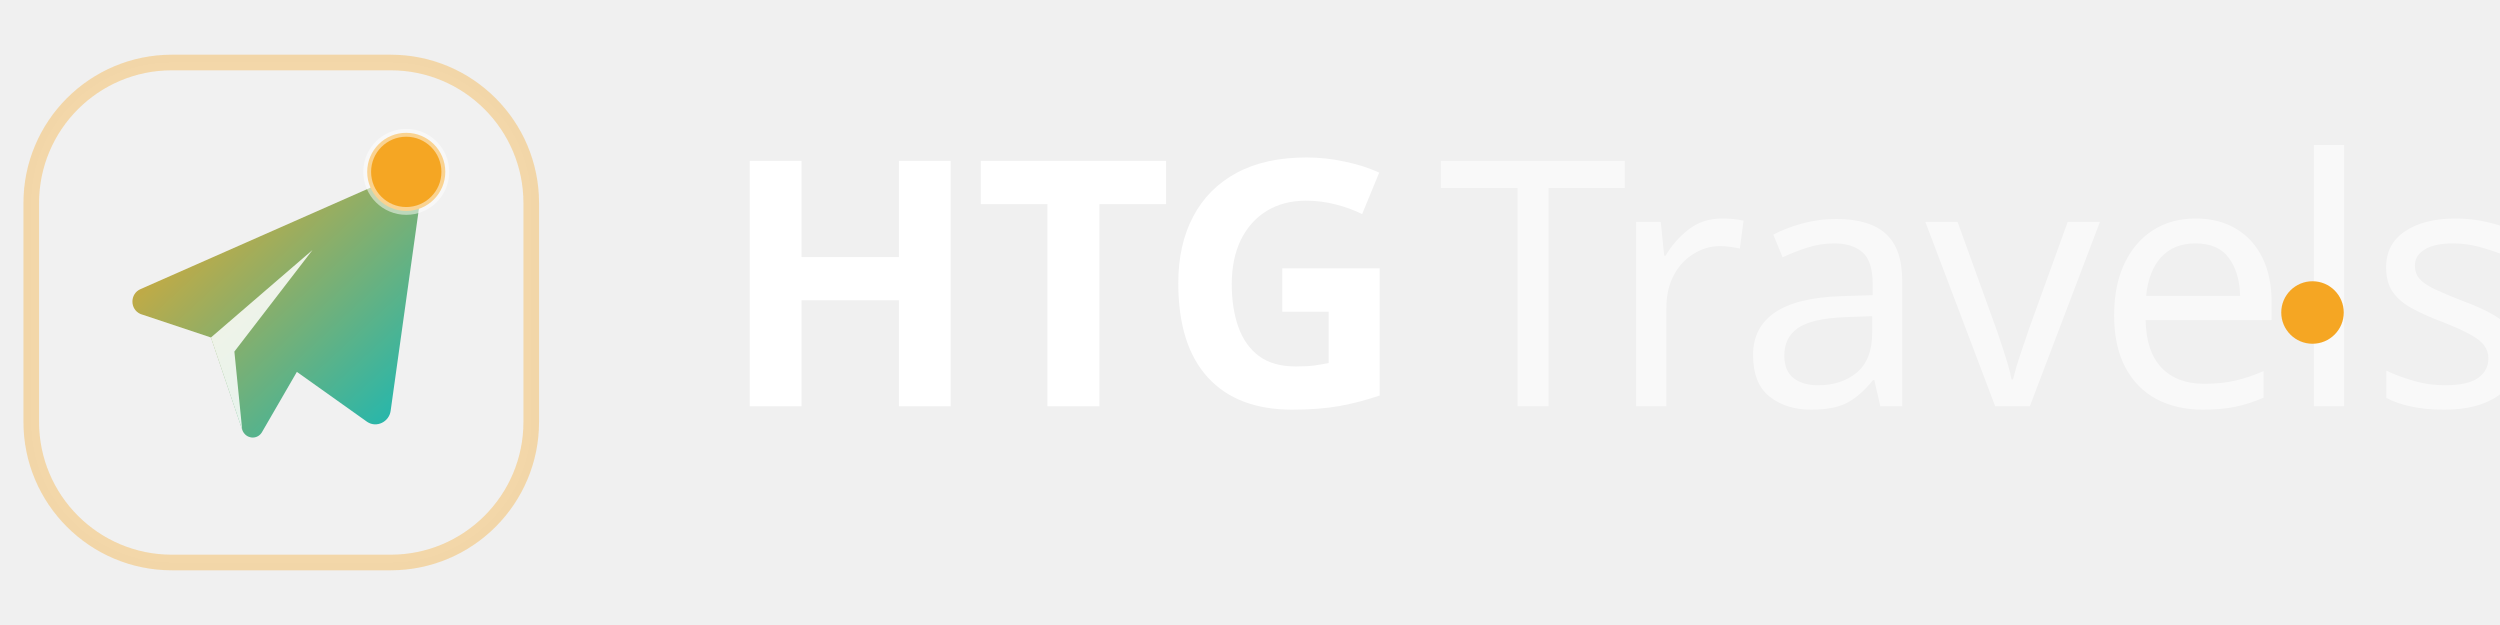
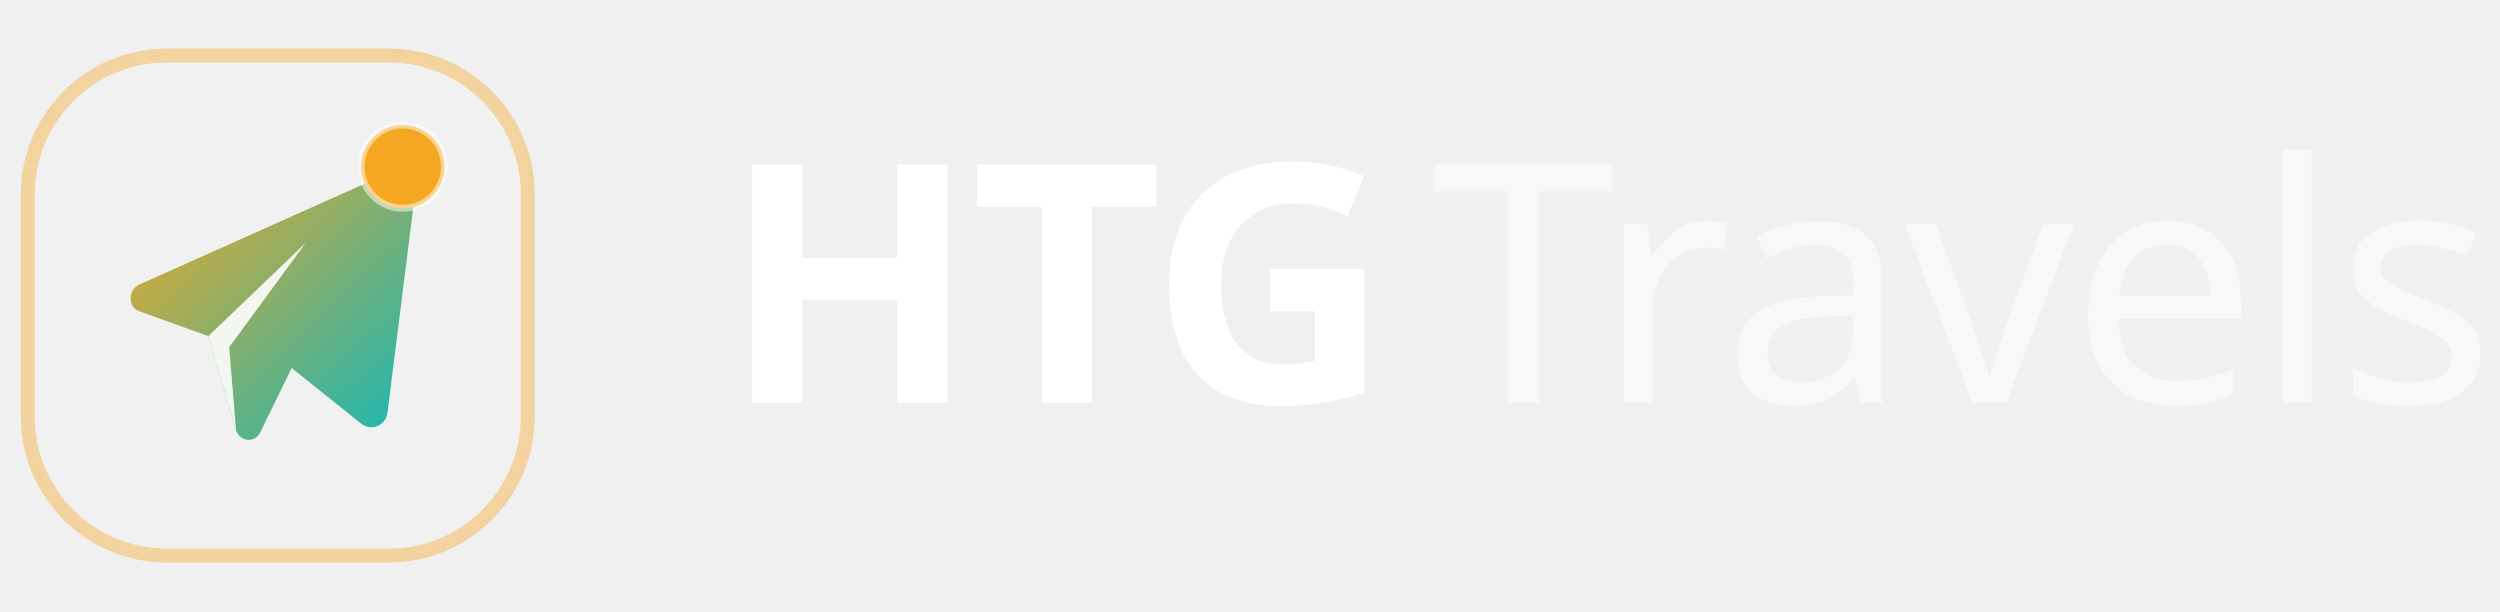
- <svg xmlns="http://www.w3.org/2000/svg" width="160" height="40" viewBox="0 0 160 40" fill="none" role="img" aria-label="HTG Travels — Tickets, Visas, Insurance">
+ <svg xmlns="http://www.w3.org/2000/svg" width="180" height="44" viewBox="0 0 180 44" fill="none" role="img" aria-label="HTG Travels">
  <defs>
-     <linearGradient id="planeGradW" x1="0%" y1="0%" x2="100%" y2="100%">
+     <linearGradient id="planeGrad3w" x1="0%" y1="0%" x2="100%" y2="100%">
      <stop offset="0%" stop-color="#F5A623" />
      <stop offset="100%" stop-color="#14B8B8" />
    </linearGradient>
  </defs>
-   <rect x="2" y="4" width="32" height="32" rx="9" fill="#FFFFFF" fill-opacity="0.08" />
-   <rect x="2" y="4" width="32" height="32" rx="9" fill="none" stroke="#F5A623" stroke-opacity="0.35" stroke-width="1" />
-   <path d="M26 11L9 18.5C8.3 18.8 8.3 19.8 9 20.1L13.5 21.6L15.5 27.5C15.7 28.1 16.5 28.2 16.8 27.6L19 23.8L23.5 27C24.1 27.4 24.9 27 25 26.3L27 12C27.1 11.2 26.5 10.7 26 11Z" fill="url(#planeGradW)" />
-   <path d="M13.5 21.6L20 16L15 22.5L15.5 27.5L13.5 21.6Z" fill="#FFFFFF" fill-opacity="0.85" />
-   <circle cx="26" cy="11" r="2.5" fill="#F5A623" />
-   <circle cx="26" cy="11" r="2.5" fill="none" stroke="#FFFFFF" stroke-opacity="0.5" stroke-width="0.5" />
-   <text x="46" y="26" font-family="Sora, sans-serif" font-size="22" font-weight="700" fill="#FFFFFF" letter-spacing="-0.5">HTG</text>
-   <text x="92" y="26" font-family="Sora, sans-serif" font-size="22" font-weight="400" fill="#FFFFFF" fill-opacity="0.6" letter-spacing="-0.3">Travels</text>
-   <circle cx="148" cy="20" r="2" fill="#F5A623" />
+   <rect x="2" y="4" width="36" height="36" rx="10" fill="#FFFFFF" fill-opacity="0.08" />
+   <rect x="2" y="4" width="36" height="36" rx="10" fill="none" stroke="#F5A623" stroke-opacity="0.4" stroke-width="1" />
+   <path d="M29 12L10 20.5C9.2 20.9 9.2 22.1 10 22.4L15 24.2L17 31C17.3 31.8 18.3 31.9 18.7 31.2L21 26.5L26 30.5C26.8 31.1 27.8 30.6 27.9 29.7L30 13C30.2 12 29.5 11.3 29 12Z" fill="url(#planeGrad3w)" />
+   <path d="M15 24.2L22 17.5L16.5 25L17 31L15 24.2Z" fill="#FFFFFF" fill-opacity="0.9" />
+   <circle cx="29" cy="12" r="3" fill="#F5A623" />
+   <circle cx="29" cy="12" r="3" fill="none" stroke="#FFFFFF" stroke-opacity="0.5" stroke-width="0.5" />
+   <text x="52" y="29" font-family="Sora, sans-serif" font-size="24" font-weight="800" fill="#FFFFFF" letter-spacing="-0.5">HTG</text>
+   <text x="103" y="29" font-family="Sora, sans-serif" font-size="24" font-weight="400" fill="#FFFFFF" fill-opacity="0.55" letter-spacing="-0.3">Travels</text>
</svg>
